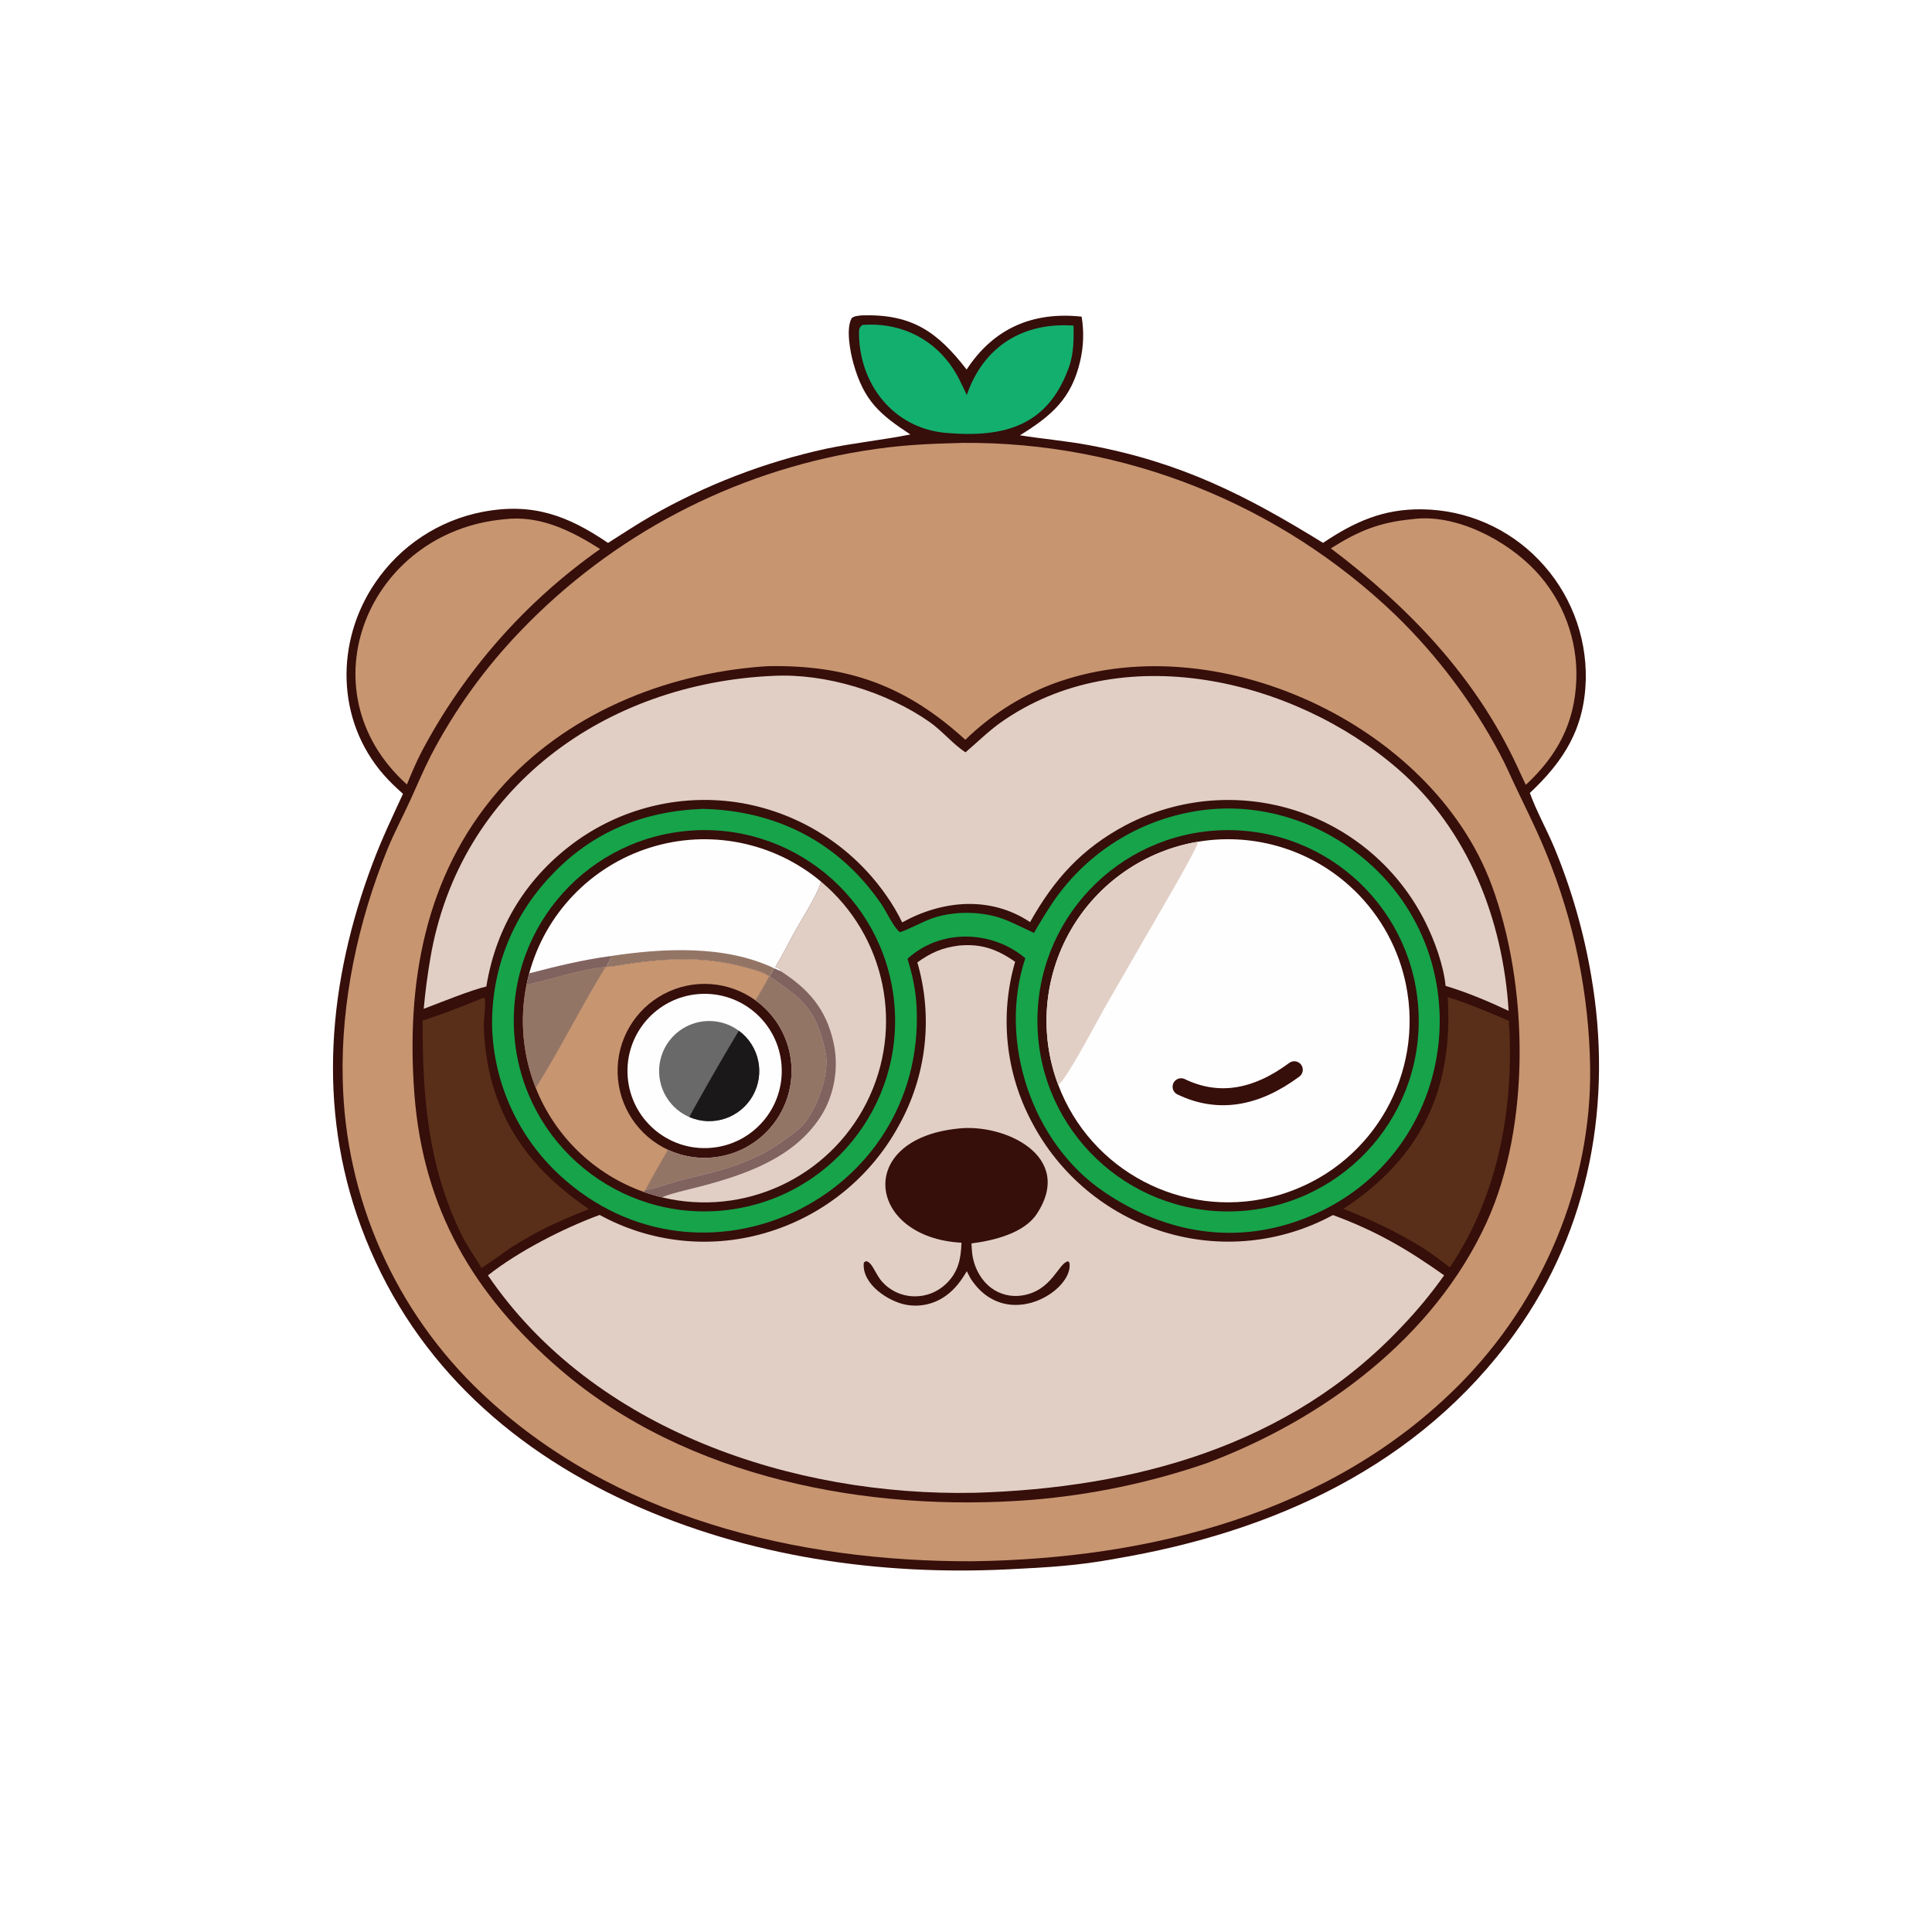
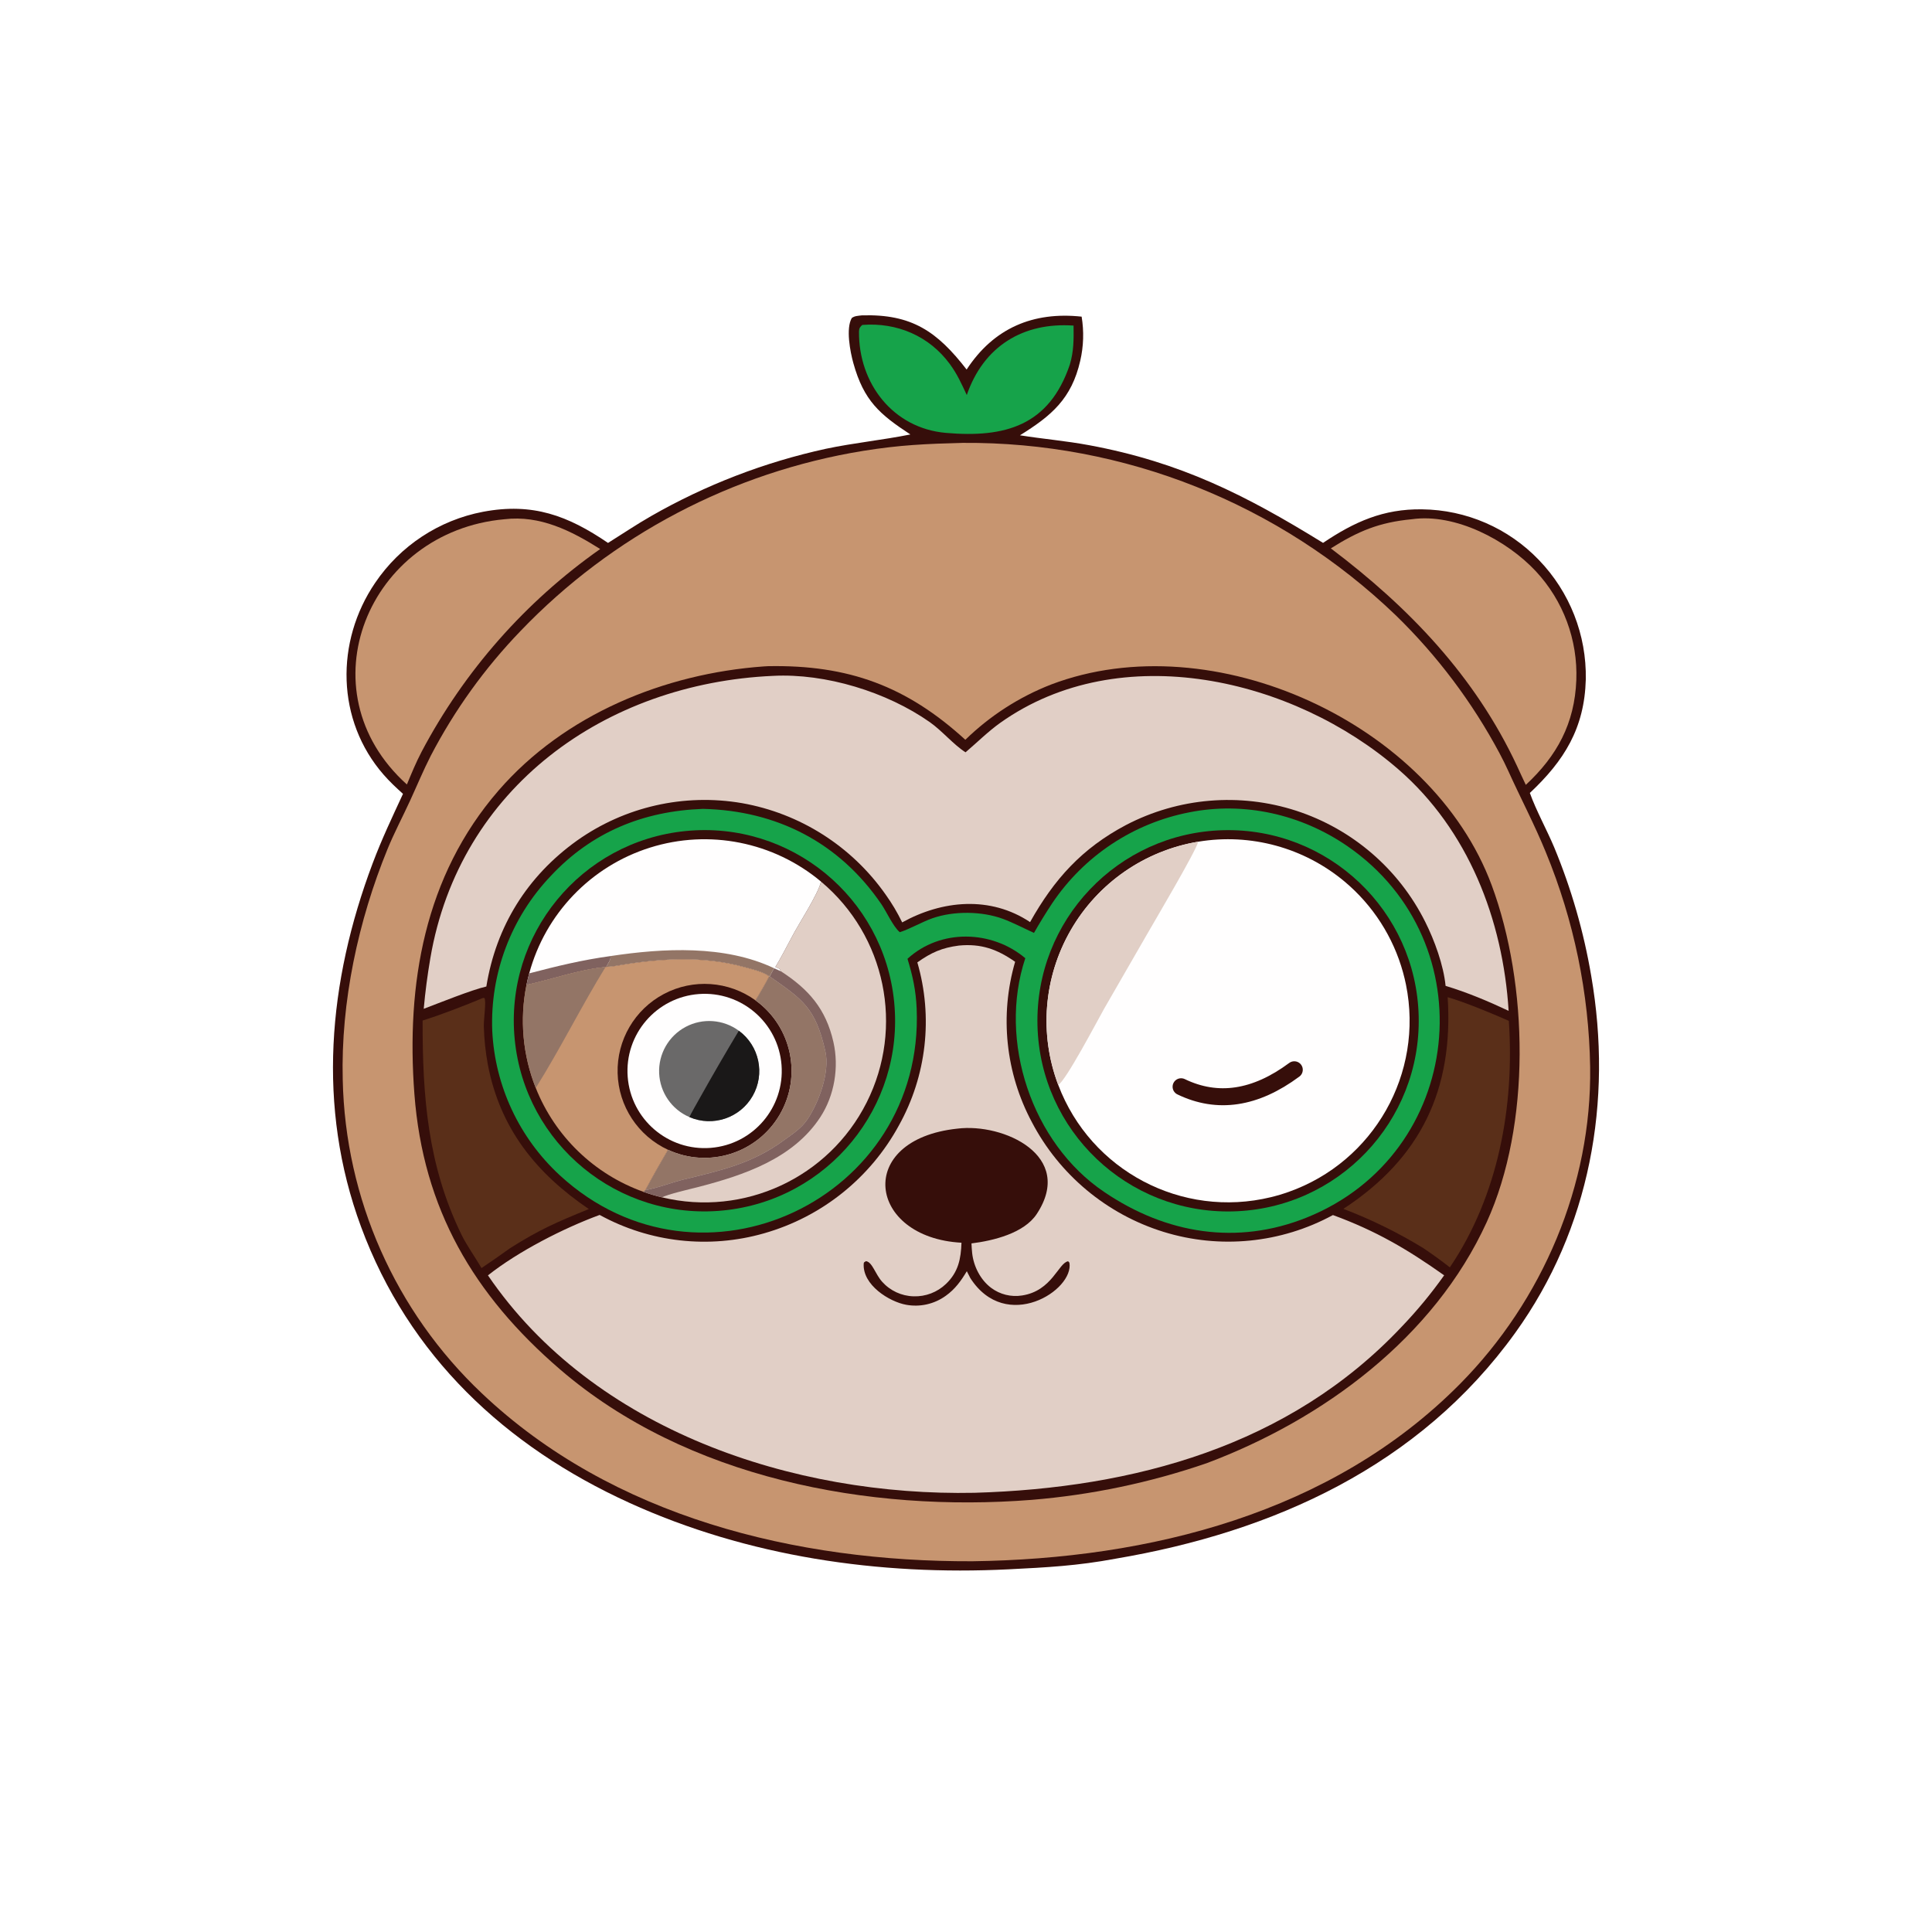
<svg xmlns="http://www.w3.org/2000/svg" width="1024" height="1024" viewBox="0 0 1024 1024">
  <path id="contorno-base" fill="#360E0A" d="M456.801 167.152C483.29 166.339 496.748 175.746 512.332 195.859C526.758 173.825 547.643 165.071 573.288 167.825C574.58 175.593 574.33 183.539 572.554 191.21C567.937 211.443 557.187 220.414 540.597 230.717C552.974 232.684 564.632 233.616 577.304 235.97C625.656 244.955 660.107 262.336 701.246 287.738C717.853 276.565 733.223 269.657 753.704 269.954C777.132 270.218 799.467 279.906 815.669 296.831C832.015 313.785 840.95 336.542 840.506 360.088C839.811 385.984 829.09 403.144 810.854 420.285C814.1 429.415 819.885 439.881 823.785 449.176C832.862 471.082 839.44 493.941 843.394 517.321C854.838 583.709 842.824 651.193 803.182 706.327C752.346 777.03 674.932 811.971 591.276 826.141C571.195 829.906 554.9 830.758 534.608 831.768C466.006 835.185 396.306 825.102 333.498 796.493C267.821 766.578 216.611 718.62 191.336 650.15C167.882 586.616 173.926 520.327 197.48 457.674C202.401 444.583 207.775 433.365 213.593 420.755C209.956 417.489 206.527 414.278 203.308 410.587C178.197 381.796 177.669 340.044 198.842 308.909C212.128 289.248 232.705 275.697 256.015 271.257C282.385 266.283 301.018 273.3 322.271 287.764C329.903 283 337.293 277.997 345.114 273.531C374.011 256.983 405.268 244.951 437.802 237.849C452.569 234.736 467.794 233.235 482.513 230.271C466.241 219.586 457.852 212.461 452.282 192.422C450.608 186.401 448.242 174.04 451.465 168.541C453.015 167.391 454.849 167.393 456.801 167.152Z" />
  <path id="cabeza-pelaje" fill="#C79570" d="M510.312 234.734C595.825 234.104 678.198 266.92 739.853 326.179C761.833 347.575 780.373 372.24 794.816 399.301C796.442 402.366 797.995 405.47 799.426 408.63C805.951 423.037 813.355 437.064 819.326 451.718C834.212 487.833 842.18 526.423 842.815 565.48C843.744 628.033 817.551 689.35 773.83 733.514C705.785 802.249 609.036 826.264 515.308 827.501C422.157 827.817 324.58 804.139 255.366 738.466C209.532 695.165 182.98 635.289 181.656 572.25C180.594 531.074 189.883 487.926 205.43 449.945C208.879 441.52 213.512 432.716 217.346 424.38C220.952 416.538 224.373 408.285 228.273 400.649C240.888 376.409 256.927 354.11 275.894 334.439C324.456 283.745 388.198 250.234 457.489 238.971C476.898 235.841 490.964 235.227 510.312 234.734Z" />
  <path id="mascara-contorno" fill="#360E0A" d="M404.844 353.215C405.251 353.16 406.621 353.097 407.113 353.087C449.796 352.298 480.572 363.719 511.655 392.1C524.684 379.385 540.139 369.424 557.1 362.81C642.861 330.183 758.812 383.321 790.626 469.178C810.092 521.711 811.528 596.169 787.995 647.741C760.035 709.015 701.313 752.351 639.536 775.535C609.545 785.844 578.384 792.369 546.776 794.96C460.465 801.741 363.892 783.574 296.771 725.754C251.027 686.349 224.251 640.743 219.639 579.856C215.227 521.62 224.932 464.307 264.24 418.989C299.264 378.61 352.238 356.983 404.844 353.215Z" />
  <path id="lentes-marco" fill="#16A34A" d="M548.042 494.447C551.051 489.158 554.237 483.971 557.593 478.895C574.44 453.72 600.642 436.314 630.379 430.545C659.298 424.784 689.579 431.515 714.259 448.549C788.071 499.494 776.067 611.779 692.55 645.339C655.809 660.103 618.206 654.12 585.24 631.76C546.842 605.881 528.86 551.738 543.43 507.866C525.608 492.857 498.379 492.22 480.987 508.183C483.776 517.25 485.457 525.052 485.852 534.552C490.048 635.383 371.58 691.817 296.742 622.959C275.174 603.084 262.296 575.519 260.892 546.224C259.757 515.895 270.905 486.391 291.811 464.389C313.615 440.989 340.995 429.856 372.584 428.719C411.66 429.62 444.833 446.527 467.143 479.227C469.986 483.395 473.279 490.938 476.882 494.078C481.855 492.588 488.724 488.61 494.217 486.692C505.562 482.732 520.446 482.892 531.677 487.054C536.864 488.976 542.888 492.134 548.042 494.447Z" />
  <g id="ojo-derecho">
    <path id="ojo-derecho-1" fill="#360E0A" d="M648.271 440.027C704.118 438.57 750.55 482.705 751.926 538.554C753.303 594.402 709.103 640.771 653.252 642.069C597.514 643.364 551.258 599.271 549.884 543.535C548.51 487.798 592.537 441.48 648.271 440.027Z" />
    <path id="ojo-derecho-2" fill="#FFFEFE" d="M635.081 446.119C662.818 441.496 691.189 449.238 712.733 467.309C727.675 479.842 738.456 496.62 743.647 515.42C744.243 517.579 744.764 519.758 745.208 521.954C754.707 568.916 728.206 615.71 683.047 631.719C679.943 632.82 676.784 633.76 673.583 634.536C626.389 645.986 578.061 620.473 560.892 575.046C550.708 548.1 553.133 518.008 567.5 493.04C581.867 468.072 606.666 450.854 635.081 446.119Z" />
    <path id="ojo-derecho-10" fill="#E1CFC6" d="M560.892 575.046C550.708 548.1 553.133 518.008 567.5 493.04C581.867 468.072 606.666 450.854 635.081 446.119C633.855 451.218 612.182 487.8 607.966 495.161L585.2 534.671C581.436 541.354 565.07 572.561 560.892 575.046Z" />
  </g>
  <g id="ojo-izquierdo">
    <path id="ojo-izquierdo-1" fill="#360E0A" d="M363.386 440.469C418.938 434.953 468.437 475.531 473.926 531.086C479.414 586.641 438.811 636.121 383.254 641.581C327.735 647.038 278.298 606.47 272.814 550.954C267.33 495.439 307.872 445.982 363.386 440.469Z" />
    <path id="ojo-izquierdo-2" fill="#360E0A" d="M280.492 515.903C289.072 484.218 313.211 459.091 344.528 449.249C375.844 439.406 410.017 446.205 435.182 467.284C469.419 495.963 479.426 544.429 459.348 584.323C439.269 624.218 394.382 645.056 350.951 634.645C347.572 633.835 344.239 632.843 340.967 631.672C314.942 622.362 294.176 602.311 283.96 576.627C277.068 559.299 275.358 540.342 279.04 522.061C279.456 519.993 279.94 517.939 280.492 515.903Z" />
    <path id="ojo-izquierdo-3" fill="#E1CFC6" d="M435.182 467.284C469.419 495.963 479.426 544.429 459.348 584.323C439.269 624.218 394.382 645.056 350.951 634.645C347.572 633.835 344.239 632.843 340.967 631.672L342.022 630.802C345.89 623.591 349.902 616.457 354.054 609.406C375.61 619.394 401.226 611.365 413.224 590.86C425.223 570.355 419.674 544.09 400.407 530.191C402.54 526.807 405.875 521.042 407.656 517.503L407.926 517.508L410.238 513.163L413.837 514.761C413.249 513.139 413.112 513.549 410.977 512.49C413.015 509.24 417.65 500.589 419.522 496.951C423.359 489.493 433.351 474.489 435.182 467.284Z" />
    <path id="ojo-izquierdo-4" fill="#937566" d="M407.656 517.503L407.926 517.508C425.274 529.712 432.21 533.892 437.48 557.332C439.919 568.18 434.068 584.152 428.061 593.147C424.687 598.198 420.033 601.024 415.3 604.503C398.628 616.76 381.983 620.382 362.354 625.165C355.862 626.747 348.955 629.577 342.022 630.802C345.89 623.591 349.902 616.457 354.054 609.406C375.61 619.394 401.226 611.365 413.224 590.86C425.223 570.355 419.674 544.09 400.407 530.191C402.54 526.807 405.875 521.042 407.656 517.503Z" />
    <path id="ojo-izquierdo-5" fill="#80625F" d="M410.238 513.163L413.837 514.761C428.535 524.246 437.748 534.662 441.742 552.358C444.741 565.643 442.323 580.577 434.785 592.11C420.386 614.141 394.275 622.857 370.007 629.161C366.919 629.963 353.434 633.066 350.951 634.645C347.572 633.835 344.239 632.843 340.967 631.672L342.022 630.802C348.955 629.577 355.862 626.747 362.354 625.165C381.983 620.382 398.628 616.76 415.3 604.503C420.033 601.024 424.687 598.198 428.061 593.147C434.068 584.152 439.919 568.18 437.48 557.332C432.21 533.892 425.274 529.712 407.926 517.508L410.238 513.163Z" />
    <path id="ojo-izquierdo-6" fill="#FFFEFE" d="M280.492 515.903C289.072 484.218 313.211 459.091 344.528 449.249C375.844 439.406 410.017 446.205 435.182 467.284C433.351 474.489 423.359 489.493 419.522 496.951C417.65 500.589 413.015 509.24 410.977 512.49C413.112 513.549 413.249 513.139 413.837 514.761L410.238 513.163L407.926 517.508L407.656 517.503C404.793 515.127 398.116 513.592 394.461 512.581C373.023 506.656 350.698 507.91 328.982 511.514C326.377 511.946 323.998 512.408 321.352 512.456L320.925 512.583C307.499 513.779 292.429 519.11 279.04 522.061C279.456 519.993 279.94 517.939 280.492 515.903Z" />
    <path id="ojo-izquierdo-7" fill="#937566" d="M323.611 506.734C351.609 502.492 384.211 500.806 410.238 513.163L407.926 517.508L407.656 517.503C404.793 515.127 398.116 513.592 394.461 512.581C373.023 506.656 350.698 507.91 328.982 511.514C326.377 511.946 323.998 512.408 321.352 512.456C322.391 510.134 323.786 508.919 323.611 506.734Z" />
    <path id="ojo-izquierdo-8" fill="#80625F" d="M280.492 515.903C295.026 512.096 308.644 508.777 323.611 506.734C323.786 508.919 322.391 510.134 321.352 512.456L320.925 512.583C307.499 513.779 292.429 519.11 279.04 522.061C279.456 519.993 279.94 517.939 280.492 515.903Z" />
    <path id="ojo-izquierdo-9" fill="#C79570" d="M321.352 512.456C323.998 512.408 326.377 511.946 328.982 511.514C350.698 507.91 373.023 506.656 394.461 512.581C398.116 513.592 404.793 515.127 407.656 517.503C405.875 521.042 402.54 526.807 400.407 530.191C386.196 519.938 367.4 518.629 351.905 526.813C336.41 534.997 326.895 551.259 327.35 568.777C327.806 586.294 338.154 602.039 354.054 609.406C349.902 616.457 345.89 623.591 342.022 630.802L340.967 631.672C314.942 622.362 294.176 602.311 283.96 576.627C277.068 559.299 275.358 540.342 279.04 522.061C292.429 519.11 307.499 513.779 320.925 512.583L321.352 512.456Z" />
    <path id="ojo-izquierdo-10" fill="#937566" d="M320.925 512.583C308.354 532.961 296.626 556.521 283.96 576.627C277.068 559.299 275.358 540.342 279.04 522.061C292.429 519.11 307.499 513.779 320.925 512.583Z" />
    <path id="ojo-izquierdo-11" fill="#FFFEFE" d="M370.44 526.859C392.909 525.196 412.489 542.022 414.225 564.485C415.961 586.948 399.198 606.583 376.741 608.391C354.181 610.208 334.437 593.352 332.693 570.786C330.949 548.22 347.869 528.531 370.44 526.859Z" />
    <path id="ojo-izquierdo-12" fill="#6A6969" d="M365.411 592.084C356.032 588.058 349.793 579.009 349.364 568.811C348.935 558.613 354.393 549.073 363.401 544.273C372.409 539.473 383.371 540.265 391.597 546.308C402.467 554.296 405.617 569.166 398.919 580.875C392.221 592.583 377.806 597.406 365.411 592.084Z" />
    <path id="ojo-izquierdo-13" fill="#1A1818" d="M391.597 546.308C402.467 554.296 405.617 569.166 398.919 580.875C392.221 592.583 377.806 597.406 365.411 592.084C365.638 591.252 370.145 583.343 370.932 581.944C377.639 569.961 384.528 558.081 391.597 546.308Z" />
  </g>
  <g id="boca-nariz">
    <path id="boca-nariz-1" fill="#E1CFC6" d="M508.272 501.167C520.006 500.057 528.487 503.094 538.038 509.764C529.774 538.179 532.966 568.701 546.93 594.791C561.518 622.671 586.617 643.585 616.671 652.905C646.585 662.166 678.97 658.957 706.484 644.006C729.202 652.32 745.921 662.116 765.428 675.948C758.59 685.595 751.047 694.722 742.862 703.256C683.264 766.518 600.959 788.745 516.515 791.215C420.623 793.172 314.639 758.157 258.623 675.973C274.661 663.254 298.727 650.951 317.83 643.938C344.457 658.544 375.774 662.045 404.97 653.681C435.501 644.998 461.255 624.395 476.429 596.515C491.104 570.169 494.628 539.047 486.213 510.087C493.518 504.881 499.313 502.307 508.272 501.167Z" />
    <path id="boca-nariz-2" fill="#360E0A" d="M507.423 598.2C531.898 595.136 569.911 612.567 549.464 643.485C542.753 653.632 526.52 657.597 514.905 659.032C514.968 660.749 515.088 662.464 515.265 664.173C516.031 671.153 519.604 678.264 525.259 682.541C529.967 686.094 535.922 687.569 541.744 686.625C557.628 684.192 560.994 669.335 566.124 668.499L566.804 669.228C569.447 683.886 533.158 706.807 514.291 677.41L512.436 673.767C509.368 678.892 506.214 683.29 501.284 686.793C495.227 691.187 487.634 692.907 480.274 691.553C471.468 689.983 457.022 681.095 457.789 669.692C457.842 668.899 458.325 668.862 459.02 668.443C462.362 668.93 463.871 675.254 467.546 679.347C471.798 684.116 477.833 686.914 484.22 687.079C490.584 687.286 496.764 684.926 501.368 680.528C507.977 674.218 509.303 667.2 509.608 658.668C459.757 655.982 452.785 604.009 507.423 598.2Z" />
  </g>
  <path id="mascara-superior" fill="#E1CFC6" d="M409.789 358.221C437.58 356.783 470.066 366.753 492.809 382.747C499.367 387.36 505.445 394.75 511.76 398.74C517.669 393.712 523.849 387.591 530.16 383.11C593.827 337.905 685.531 359.49 741.132 407.733C778.152 439.854 796.576 487.315 799.607 535.767C788.792 530.685 777.645 525.984 766.192 522.53C765.116 511.564 760.322 498.414 755.416 488.634C741.421 460.611 716.765 439.377 686.977 429.692C657.125 420.023 624.64 422.752 596.82 437.267C573.404 449.654 558.722 465.996 545.961 488.731C524.925 474.725 499.467 477.099 478.176 488.894C475.652 483.682 472.684 478.696 469.305 473.992C451.341 448.475 424.007 431.106 393.276 425.68C362.614 420.396 331.111 427.56 305.749 445.582C279.404 464.474 262.95 490.911 257.772 522.867C250.088 524.592 232.549 531.689 224.586 534.689C225.412 525.52 226.543 516.942 228.083 507.891C243.482 417.404 320.891 362.156 409.789 358.221Z" />
  <g id="orejas">
    <path id="oreja-izquierda-sombra" fill="#5A2F19" d="M256.024 528.917L256.741 528.976C257.843 530.511 256.338 540.141 256.436 543.985C256.622 550.784 257.335 557.558 258.569 564.246C265.054 598.223 284.185 621.845 312.084 640.831C295.048 647.779 285.825 651.749 270.373 661.55C265.377 665.15 260.322 668.667 255.209 672.098C251.965 666.494 247.384 660.104 244.661 654.534C226.602 617.599 223.94 581.055 223.989 540.905C233.58 537.925 246.748 532.832 256.024 528.917Z" />
    <path id="oreja-derecha-sombra" fill="#5A2F19" d="M767.292 528.54C775.721 530.895 791.601 537.442 799.71 541.08C802.79 586.19 794.135 633.778 768.45 671.725C763.857 668.137 759.136 664.716 754.296 661.469C740.868 653.272 726.716 646.326 712.017 640.718C753.168 613.813 770.424 577.337 767.292 528.54Z" />
    <path id="oreja-derecha-exterior" fill="#C79570" d="M748.294 275.201C771.371 271.903 798.691 286.333 814.027 302.774C828.573 318.384 836.294 339.148 835.481 360.469C834.605 383.463 825.222 400.685 808.707 415.992C807.108 412.659 805.564 409.247 804.01 405.888C781.798 358.365 746.753 321.876 705.367 290.648C719.935 281.485 730.934 276.867 748.294 275.201Z" />
    <path id="oreja-izquierda-exterior" fill="#C79570" d="M267.363 275.209C286.267 272.959 302.772 281.332 318.115 290.993C278.552 318.795 246.135 355.573 223.521 398.314C220.424 404.256 218.239 409.594 215.66 415.79C160.256 365.932 195.184 281.648 267.363 275.209Z" />
  </g>
-   <path id="hoja" fill="#13AF6F" d="M457.062 172.219C475.422 170.794 492.548 178.086 503.481 193.023C507.396 198.372 509.626 203.406 512.411 209.373C521.249 183.667 542.119 170.692 569.013 172.57C569.119 179.864 569.128 186.267 567.02 193.278C556.05 225.712 532.642 232.13 501.433 229.45C473.321 227.036 455.017 203.218 455.284 175.66C455.3 174.042 455.891 173.133 457.062 172.219Z" />
+   <path id="hoja" fill="#16A34A" d="M457.062 172.219C475.422 170.794 492.548 178.086 503.481 193.023C507.396 198.372 509.626 203.406 512.411 209.373C521.249 183.667 542.119 170.692 569.013 172.57C569.119 179.864 569.128 186.267 567.02 193.278C556.05 225.712 532.642 232.13 501.433 229.45C473.321 227.036 455.017 203.218 455.284 175.66C455.3 174.042 455.891 173.133 457.062 172.219Z" />
  <path id="ojo-derecho-guino" fill="none" stroke="#360E0A" stroke-width="9" stroke-linecap="round" d="M626 576 Q655 590 686 567" />
</svg>
